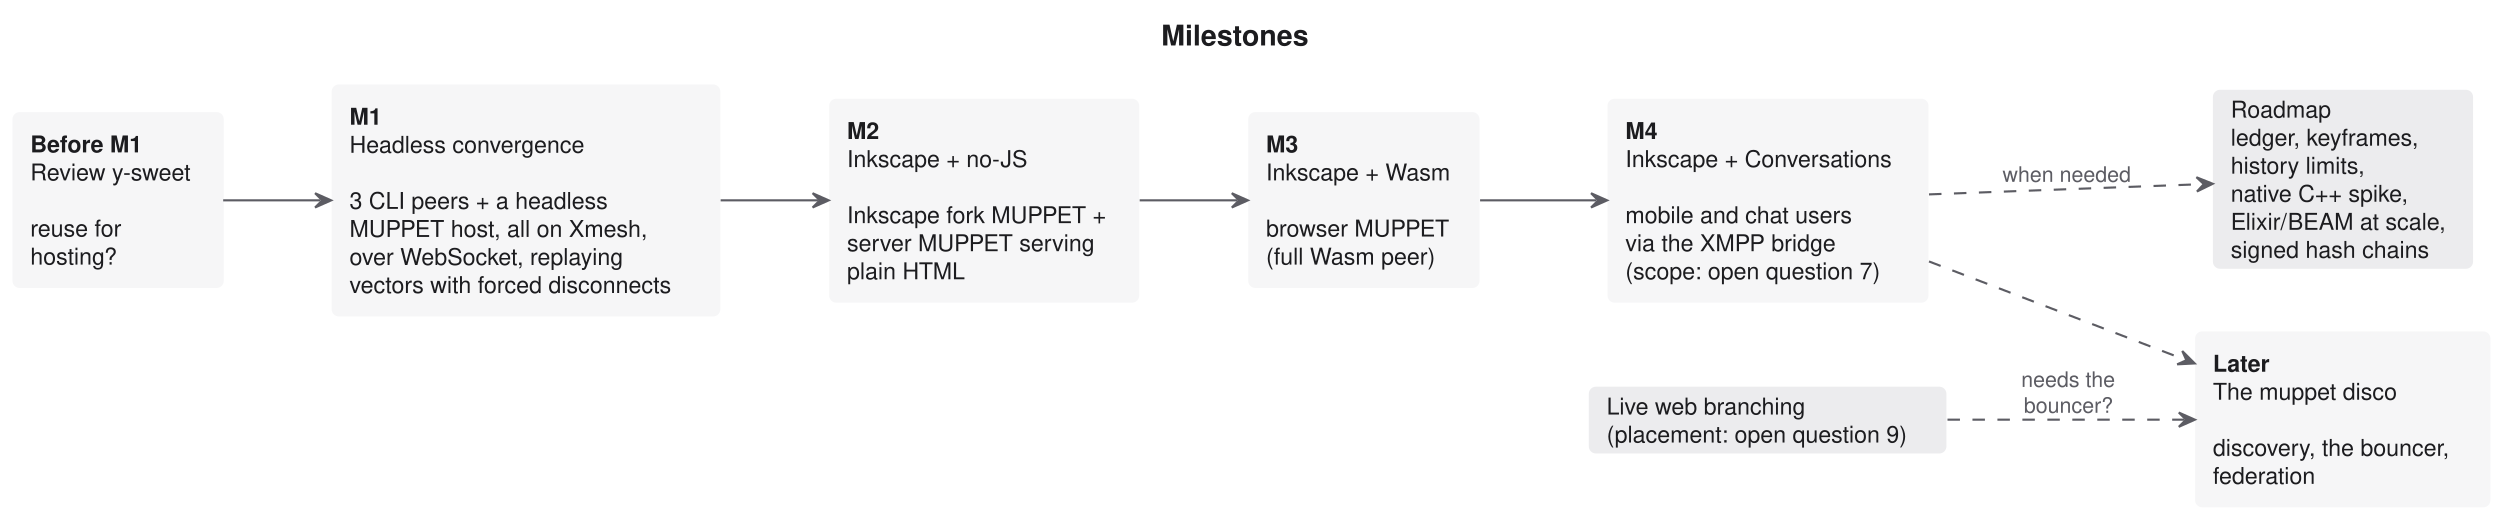
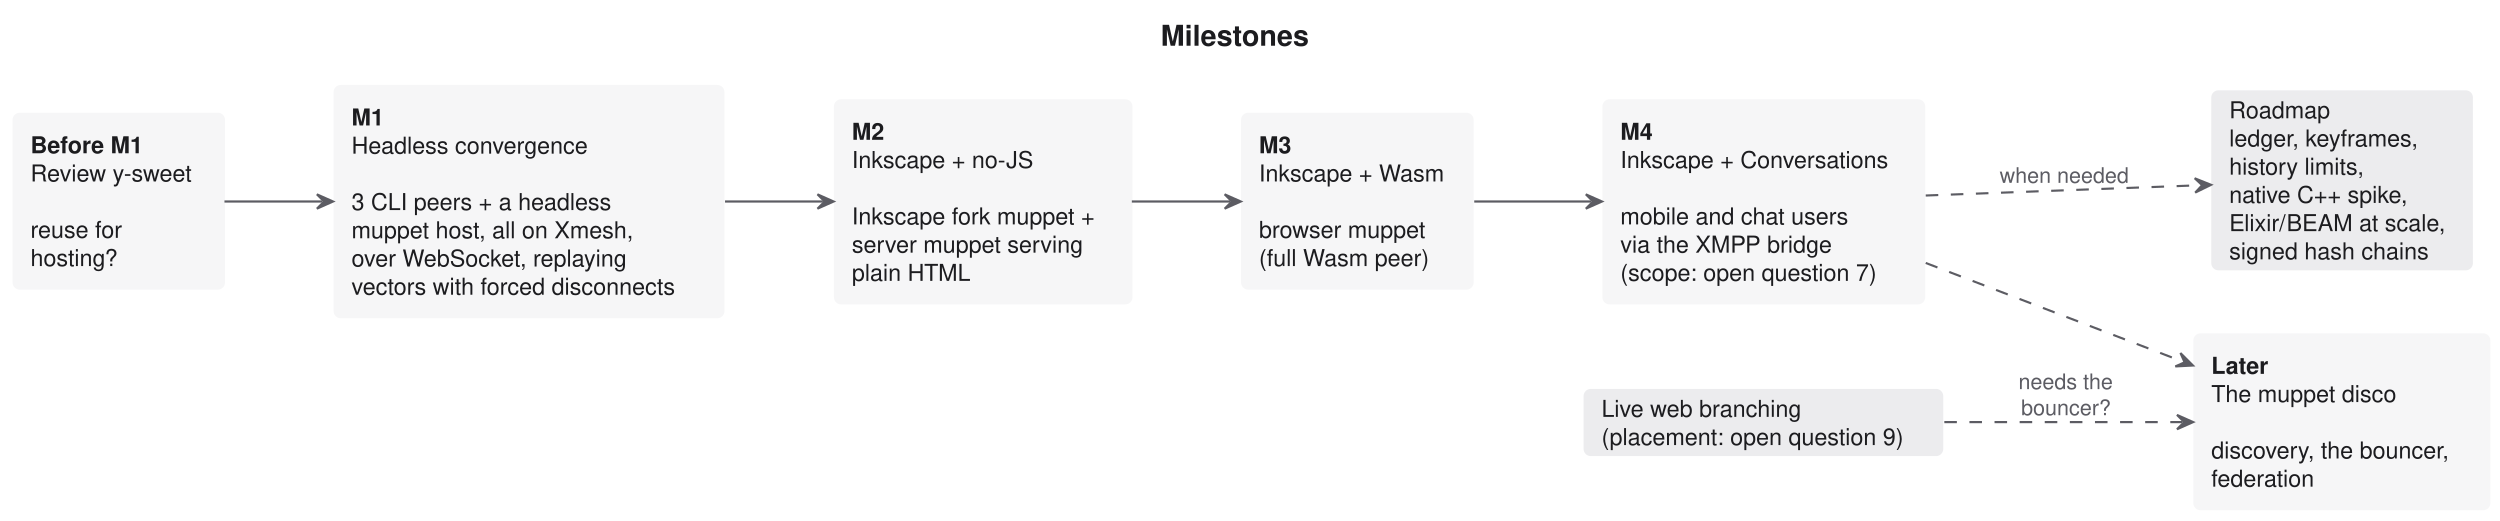
- <svg xmlns="http://www.w3.org/2000/svg" contentStyleType="text/css" data-diagram-type="DESCRIPTION" height="290px" preserveAspectRatio="none" style="width:1402px;height:290px;" version="1.1" viewBox="0 0 1402 290" width="1402px" zoomAndPan="magnify">
+ <svg xmlns="http://www.w3.org/2000/svg" contentStyleType="text/css" data-diagram-type="DESCRIPTION" height="290px" preserveAspectRatio="none" style="width:1394px;height:290px;" version="1.1" viewBox="0 0 1394 290" width="1394px" zoomAndPan="magnify">
  <defs />
  <g>
    <g class="title" data-source-line="2">
-       <text fill="#1C1C1F" font-family="Helvetica" font-size="16" font-weight="bold" lengthAdjust="spacing" textLength="86.195" x="651.213" y="25.5">Milestones</text>
+       <text fill="#1C1C1F" font-family="Helvetica" font-size="16" font-weight="bold" lengthAdjust="spacing" textLength="86.195" x="647.213" y="25.5">Milestones</text>
    </g>
    <g class="entity" data-entity="m0" data-source-line="6" data-uid="ent0002" id="entity_m0">
      <rect fill="#F6F6F7" height="98.647" rx="4" ry="4" width="118.471" x="7" y="62.859" />
      <text fill="#1C1C1F" font-family="Helvetica" font-size="13" font-weight="bold" lengthAdjust="spacing" textLength="63.324" x="17" y="85.453">Before M1</text>
      <text fill="#1C1C1F" font-family="Helvetica" font-size="13" lengthAdjust="spacing" textLength="98.471" x="17" y="101.183">Review y-sweet</text>
      <text fill="#1C1C1F" font-family="Helvetica" font-size="13" lengthAdjust="spacing" textLength="3.656" x="17" y="116.912"> </text>
      <text fill="#1C1C1F" font-family="Helvetica" font-size="13" lengthAdjust="spacing" textLength="55.758" x="17" y="132.642">reuse for</text>
      <text fill="#1C1C1F" font-family="Helvetica" font-size="13" lengthAdjust="spacing" textLength="52.044" x="17" y="148.371">hosting?</text>
    </g>
    <g class="entity" data-entity="m1" data-source-line="7" data-uid="ent0003" id="entity_m1">
      <rect fill="#F6F6F7" height="130.106" rx="4" ry="4" width="217.952" x="186" y="47.359" />
      <text fill="#1C1C1F" font-family="Helvetica" font-size="13" font-weight="bold" lengthAdjust="spacing" textLength="17.716" x="196" y="69.953">M1</text>
      <text fill="#1C1C1F" font-family="Helvetica" font-size="13" lengthAdjust="spacing" textLength="141.527" x="196" y="85.683">Headless convergence</text>
      <text fill="#1C1C1F" font-family="Helvetica" font-size="13" lengthAdjust="spacing" textLength="3.656" x="196" y="101.412"> </text>
      <text fill="#1C1C1F" font-family="Helvetica" font-size="13" lengthAdjust="spacing" textLength="152.401" x="196" y="117.142">3 CLI peers + a headless</text>
-       <text fill="#1C1C1F" font-family="Helvetica" font-size="13" lengthAdjust="spacing" textLength="174.395" x="196" y="132.871">MUPPET host, all on Xmesh,</text>
+       <text fill="#1C1C1F" font-family="Helvetica" font-size="13" lengthAdjust="spacing" textLength="166.994" x="196" y="132.871">muppet host, all on Xmesh,</text>
      <text fill="#1C1C1F" font-family="Helvetica" font-size="13" lengthAdjust="spacing" textLength="166.499" x="196" y="148.601">over WebSocket, replaying</text>
      <text fill="#1C1C1F" font-family="Helvetica" font-size="13" lengthAdjust="spacing" textLength="197.952" x="196" y="164.33">vectors with forced disconnects</text>
    </g>
    <g class="entity" data-entity="m2" data-source-line="8" data-uid="ent0004" id="entity_m2">
-       <rect fill="#F6F6F7" height="114.377" rx="4" ry="4" width="173.867" x="465" y="55.359" />
+       <rect fill="#F6F6F7" height="114.377" rx="4" ry="4" width="166.466" x="465" y="55.359" />
      <text fill="#1C1C1F" font-family="Helvetica" font-size="13" font-weight="bold" lengthAdjust="spacing" textLength="20.3" x="475" y="77.953">M2</text>
      <text fill="#1C1C1F" font-family="Helvetica" font-size="13" lengthAdjust="spacing" textLength="108.564" x="475" y="93.683">Inkscape + no-JS</text>
      <text fill="#1C1C1F" font-family="Helvetica" font-size="13" lengthAdjust="spacing" textLength="3.656" x="475" y="109.412"> </text>
-       <text fill="#1C1C1F" font-family="Helvetica" font-size="13" lengthAdjust="spacing" textLength="153.867" x="475" y="125.142">Inkscape fork MUPPET +</text>
-       <text fill="#1C1C1F" font-family="Helvetica" font-size="13" lengthAdjust="spacing" textLength="146.098" x="475" y="140.871">server MUPPET serving</text>
+       <text fill="#1C1C1F" font-family="Helvetica" font-size="13" lengthAdjust="spacing" textLength="146.466" x="475" y="125.142">Inkscape fork muppet +</text>
+       <text fill="#1C1C1F" font-family="Helvetica" font-size="13" lengthAdjust="spacing" textLength="138.696" x="475" y="140.871">server muppet serving</text>
      <text fill="#1C1C1F" font-family="Helvetica" font-size="13" lengthAdjust="spacing" textLength="70.04" x="475" y="156.601">plain HTML</text>
    </g>
    <g class="entity" data-entity="m3" data-source-line="9" data-uid="ent0005" id="entity_m3">
-       <rect fill="#F6F6F7" height="98.647" rx="4" ry="4" width="129.707" x="700" y="62.859" />
-       <text fill="#1C1C1F" font-family="Helvetica" font-size="13" font-weight="bold" lengthAdjust="spacing" textLength="20.503" x="710" y="85.453">M3</text>
-       <text fill="#1C1C1F" font-family="Helvetica" font-size="13" lengthAdjust="spacing" textLength="109.707" x="710" y="101.183">Inkscape + Wasm</text>
-       <text fill="#1C1C1F" font-family="Helvetica" font-size="13" lengthAdjust="spacing" textLength="3.656" x="710" y="116.912"> </text>
-       <text fill="#1C1C1F" font-family="Helvetica" font-size="13" lengthAdjust="spacing" textLength="108.507" x="710" y="132.642">browser MUPPET</text>
-       <text fill="#1C1C1F" font-family="Helvetica" font-size="13" lengthAdjust="spacing" textLength="101.962" x="710" y="148.371">(full Wasm peer)</text>
+       <rect fill="#F6F6F7" height="98.647" rx="4" ry="4" width="129.707" x="692" y="62.859" />
+       <text fill="#1C1C1F" font-family="Helvetica" font-size="13" font-weight="bold" lengthAdjust="spacing" textLength="20.503" x="702" y="85.453">M3</text>
+       <text fill="#1C1C1F" font-family="Helvetica" font-size="13" lengthAdjust="spacing" textLength="109.707" x="702" y="101.183">Inkscape + Wasm</text>
+       <text fill="#1C1C1F" font-family="Helvetica" font-size="13" lengthAdjust="spacing" textLength="3.656" x="702" y="116.912"> </text>
+       <text fill="#1C1C1F" font-family="Helvetica" font-size="13" lengthAdjust="spacing" textLength="101.106" x="702" y="132.642">browser muppet</text>
+       <text fill="#1C1C1F" font-family="Helvetica" font-size="13" lengthAdjust="spacing" textLength="101.962" x="702" y="148.371">(full Wasm peer)</text>
    </g>
    <g class="entity" data-entity="m4" data-source-line="10" data-uid="ent0006" id="entity_m4">
-       <rect fill="#F6F6F7" height="114.377" rx="4" ry="4" width="179.999" x="901.5" y="55.359" />
-       <text fill="#1C1C1F" font-family="Helvetica" font-size="13" font-weight="bold" lengthAdjust="spacing" textLength="20.903" x="911.5" y="77.953">M4</text>
-       <text fill="#1C1C1F" font-family="Helvetica" font-size="13" lengthAdjust="spacing" textLength="159.999" x="911.5" y="93.683">Inkscape + Conversations</text>
-       <text fill="#1C1C1F" font-family="Helvetica" font-size="13" lengthAdjust="spacing" textLength="3.656" x="911.5" y="109.412"> </text>
-       <text fill="#1C1C1F" font-family="Helvetica" font-size="13" lengthAdjust="spacing" textLength="135.478" x="911.5" y="125.142">mobile and chat users</text>
-       <text fill="#1C1C1F" font-family="Helvetica" font-size="13" lengthAdjust="spacing" textLength="124.973" x="911.5" y="140.871">via the XMPP bridge</text>
-       <text fill="#1C1C1F" font-family="Helvetica" font-size="13" lengthAdjust="spacing" textLength="153.156" x="911.5" y="156.601">(scope: open question 7)</text>
+       <rect fill="#F6F6F7" height="114.377" rx="4" ry="4" width="179.999" x="893.5" y="55.359" />
+       <text fill="#1C1C1F" font-family="Helvetica" font-size="13" font-weight="bold" lengthAdjust="spacing" textLength="20.903" x="903.5" y="77.953">M4</text>
+       <text fill="#1C1C1F" font-family="Helvetica" font-size="13" lengthAdjust="spacing" textLength="159.999" x="903.5" y="93.683">Inkscape + Conversations</text>
+       <text fill="#1C1C1F" font-family="Helvetica" font-size="13" lengthAdjust="spacing" textLength="3.656" x="903.5" y="109.412"> </text>
+       <text fill="#1C1C1F" font-family="Helvetica" font-size="13" lengthAdjust="spacing" textLength="135.478" x="903.5" y="125.142">mobile and chat users</text>
+       <text fill="#1C1C1F" font-family="Helvetica" font-size="13" lengthAdjust="spacing" textLength="124.973" x="903.5" y="140.871">via the XMPP bridge</text>
+       <text fill="#1C1C1F" font-family="Helvetica" font-size="13" lengthAdjust="spacing" textLength="153.156" x="903.5" y="156.601">(scope: open question 7)</text>
    </g>
    <g class="entity" data-entity="disco" data-source-line="12" data-uid="ent0007" id="entity_disco">
-       <rect fill="#F6F6F7" height="98.647" rx="4" ry="4" width="165.622" x="1231" y="185.859" />
-       <text fill="#1C1C1F" font-family="Helvetica" font-size="13" font-weight="bold" lengthAdjust="spacing" textLength="32.697" x="1241" y="208.453">Later</text>
-       <text fill="#1C1C1F" font-family="Helvetica" font-size="13" lengthAdjust="spacing" textLength="110.989" x="1241" y="224.183">The muppet disco</text>
-       <text fill="#1C1C1F" font-family="Helvetica" font-size="13" lengthAdjust="spacing" textLength="3.656" x="1241" y="239.912"> </text>
-       <text fill="#1C1C1F" font-family="Helvetica" font-size="13" lengthAdjust="spacing" textLength="145.622" x="1241" y="255.642">discovery, the bouncer,</text>
-       <text fill="#1C1C1F" font-family="Helvetica" font-size="13" lengthAdjust="spacing" textLength="63.001" x="1241" y="271.371">federation</text>
+       <rect fill="#F6F6F7" height="98.647" rx="4" ry="4" width="165.622" x="1223" y="185.859" />
+       <text fill="#1C1C1F" font-family="Helvetica" font-size="13" font-weight="bold" lengthAdjust="spacing" textLength="32.697" x="1233" y="208.453">Later</text>
+       <text fill="#1C1C1F" font-family="Helvetica" font-size="13" lengthAdjust="spacing" textLength="110.989" x="1233" y="224.183">The muppet disco</text>
+       <text fill="#1C1C1F" font-family="Helvetica" font-size="13" lengthAdjust="spacing" textLength="3.656" x="1233" y="239.912"> </text>
+       <text fill="#1C1C1F" font-family="Helvetica" font-size="13" lengthAdjust="spacing" textLength="145.622" x="1233" y="255.642">discovery, the bouncer,</text>
+       <text fill="#1C1C1F" font-family="Helvetica" font-size="13" lengthAdjust="spacing" textLength="63.001" x="1233" y="271.371">federation</text>
    </g>
    <g class="entity" data-entity="gw" data-source-line="13" data-uid="ent0008" id="entity_gw">
-       <rect fill="#ECECEE" height="37.459" rx="4" ry="4" width="200.553" x="891" y="216.859" />
-       <text fill="#1C1C1F" font-family="Helvetica" font-size="13" lengthAdjust="spacing" textLength="120.624" x="901" y="232.453">Live web branching</text>
-       <text fill="#1C1C1F" font-family="Helvetica" font-size="13" lengthAdjust="spacing" textLength="180.553" x="901" y="248.183">(placement: open question 9)</text>
+       <rect fill="#ECECEE" height="37.459" rx="4" ry="4" width="200.553" x="883" y="216.859" />
+       <text fill="#1C1C1F" font-family="Helvetica" font-size="13" lengthAdjust="spacing" textLength="120.624" x="893" y="232.453">Live web branching</text>
+       <text fill="#1C1C1F" font-family="Helvetica" font-size="13" lengthAdjust="spacing" textLength="180.553" x="893" y="248.183">(placement: open question 9)</text>
    </g>
    <g class="entity" data-entity="rm" data-source-line="15" data-uid="ent0009" id="entity_rm">
-       <rect fill="#ECECEE" height="100.377" rx="4" ry="4" width="145.893" x="1241" y="50.359" />
-       <text fill="#1C1C1F" font-family="Helvetica" font-size="13" lengthAdjust="spacing" textLength="58.068" x="1251" y="65.953">Roadmap</text>
-       <text fill="#1C1C1F" font-family="Helvetica" font-size="13" lengthAdjust="spacing" textLength="115.134" x="1251" y="81.683">ledger, keyframes,</text>
-       <text fill="#1C1C1F" font-family="Helvetica" font-size="13" lengthAdjust="spacing" textLength="81.294" x="1251" y="97.412">history limits,</text>
-       <text fill="#1C1C1F" font-family="Helvetica" font-size="13" lengthAdjust="spacing" textLength="107.707" x="1251" y="113.142">native C++ spike,</text>
-       <text fill="#1C1C1F" font-family="Helvetica" font-size="13" lengthAdjust="spacing" textLength="125.893" x="1251" y="128.871">Elixir/BEAM at scale,</text>
-       <text fill="#1C1C1F" font-family="Helvetica" font-size="13" lengthAdjust="spacing" textLength="118.155" x="1251" y="144.601">signed hash chains</text>
+       <rect fill="#ECECEE" height="100.377" rx="4" ry="4" width="145.893" x="1233" y="50.359" />
+       <text fill="#1C1C1F" font-family="Helvetica" font-size="13" lengthAdjust="spacing" textLength="58.068" x="1243" y="65.953">Roadmap</text>
+       <text fill="#1C1C1F" font-family="Helvetica" font-size="13" lengthAdjust="spacing" textLength="115.134" x="1243" y="81.683">ledger, keyframes,</text>
+       <text fill="#1C1C1F" font-family="Helvetica" font-size="13" lengthAdjust="spacing" textLength="81.294" x="1243" y="97.412">history limits,</text>
+       <text fill="#1C1C1F" font-family="Helvetica" font-size="13" lengthAdjust="spacing" textLength="107.707" x="1243" y="113.142">native C++ spike,</text>
+       <text fill="#1C1C1F" font-family="Helvetica" font-size="13" lengthAdjust="spacing" textLength="125.893" x="1243" y="128.871">Elixir/BEAM at scale,</text>
+       <text fill="#1C1C1F" font-family="Helvetica" font-size="13" lengthAdjust="spacing" textLength="118.155" x="1243" y="144.601">signed hash chains</text>
    </g>
    <g class="link" data-entity-1="m0" data-entity-2="m1" data-source-line="17" data-uid="lnk10" id="link_m0_m1">
      <path d="M125.16,112.359 C143.69,112.359 158.81,112.359 179.7,112.359" fill="none" id="m0-to-m1" style="stroke:#5C5C63;stroke-width:1.2;" />
      <polygon fill="#5C5C63" points="185.7,112.359,176.7,108.359,180.7,112.359,176.7,116.359,185.7,112.359" style="stroke:#5C5C63;stroke-width:1.2;" />
    </g>
    <g class="link" data-entity-1="m1" data-entity-2="m2" data-source-line="18" data-uid="lnk11" id="link_m1_m2">
-       <path d="M404.14,112.359 C424.37,112.359 439.26,112.359 458.72,112.359" fill="none" id="m1-to-m2" style="stroke:#5C5C63;stroke-width:1.2;" />
-       <polygon fill="#5C5C63" points="464.72,112.359,455.72,108.359,459.72,112.359,455.72,116.359,464.72,112.359" style="stroke:#5C5C63;stroke-width:1.2;" />
+       <path d="M404.27,112.359 C424.57,112.359 439.48,112.359 458.83,112.359" fill="none" id="m1-to-m2" style="stroke:#5C5C63;stroke-width:1.2;" />
+       <polygon fill="#5C5C63" points="464.83,112.359,455.83,108.359,459.83,112.359,455.83,116.359,464.83,112.359" style="stroke:#5C5C63;stroke-width:1.2;" />
    </g>
    <g class="link" data-entity-1="m2" data-entity-2="m3" data-source-line="19" data-uid="lnk12" id="link_m2_m3">
-       <path d="M639.13,112.359 C659.41,112.359 674.68,112.359 693.81,112.359" fill="none" id="m2-to-m3" style="stroke:#5C5C63;stroke-width:1.2;" />
-       <polygon fill="#5C5C63" points="699.81,112.359,690.81,108.359,694.81,112.359,690.81,116.359,699.81,112.359" style="stroke:#5C5C63;stroke-width:1.2;" />
+       <path d="M631.11,112.359 C651.31,112.359 666.66,112.359 685.87,112.359" fill="none" id="m2-to-m3" style="stroke:#5C5C63;stroke-width:1.2;" />
+       <polygon fill="#5C5C63" points="691.87,112.359,682.87,108.359,686.87,112.359,682.87,116.359,691.87,112.359" style="stroke:#5C5C63;stroke-width:1.2;" />
    </g>
    <g class="link" data-entity-1="m3" data-entity-2="m4" data-source-line="20" data-uid="lnk13" id="link_m3_m4">
-       <path d="M830.03,112.359 C852.19,112.359 871.45,112.359 895.27,112.359" fill="none" id="m3-to-m4" style="stroke:#5C5C63;stroke-width:1.2;" />
-       <polygon fill="#5C5C63" points="901.27,112.359,892.27,108.359,896.27,112.359,892.27,116.359,901.27,112.359" style="stroke:#5C5C63;stroke-width:1.2;" />
+       <path d="M822.03,112.359 C844.19,112.359 863.45,112.359 887.27,112.359" fill="none" id="m3-to-m4" style="stroke:#5C5C63;stroke-width:1.2;" />
+       <polygon fill="#5C5C63" points="893.27,112.359,884.27,108.359,888.27,112.359,884.27,116.359,893.27,112.359" style="stroke:#5C5C63;stroke-width:1.2;" />
    </g>
    <g class="link" data-entity-1="m4" data-entity-2="disco" data-source-line="21" data-uid="lnk14" id="link_m4_disco">
-       <path d="M1081.78,146.619 C1128.45,164.539 1179.599,184.159 1225.188,201.659" fill="none" id="m4-to-disco" style="stroke:#5C5C63;stroke-width:1.2;stroke-dasharray:7,7;" />
-       <polygon fill="#5C5C63" points="1230.79,203.809,1223.821,196.85,1226.122,202.018,1220.954,204.319,1230.79,203.809" style="stroke:#5C5C63;stroke-width:1.2;" />
+       <path d="M1073.78,146.619 C1120.45,164.539 1171.599,184.159 1217.188,201.659" fill="none" id="m4-to-disco" style="stroke:#5C5C63;stroke-width:1.2;stroke-dasharray:7,7;" />
+       <polygon fill="#5C5C63" points="1222.79,203.809,1215.821,196.85,1218.122,202.018,1212.954,204.319,1222.79,203.809" style="stroke:#5C5C63;stroke-width:1.2;" />
    </g>
    <g class="link" data-entity-1="gw" data-entity-2="disco" data-source-line="22" data-uid="lnk15" id="link_gw_disco">
-       <path d="M1092.15,235.359 C1136.71,235.359 1182.6,235.359 1224.89,235.359" fill="none" id="gw-to-disco" style="stroke:#5C5C63;stroke-width:1.2;stroke-dasharray:7,7;" />
-       <polygon fill="#5C5C63" points="1230.89,235.359,1221.89,231.359,1225.89,235.359,1221.89,239.359,1230.89,235.359" style="stroke:#5C5C63;stroke-width:1.2;" />
-       <text fill="#5C5C63" font-family="Helvetica" font-size="12" lengthAdjust="spacing" textLength="56.156" x="1133.5" y="216.984">needs the</text>
-       <text fill="#5C5C63" font-family="Helvetica" font-size="12" lengthAdjust="spacing" textLength="53.232" x="1134.962" y="231.504">bouncer?</text>
+       <path d="M1084.15,235.359 C1128.71,235.359 1174.6,235.359 1216.89,235.359" fill="none" id="gw-to-disco" style="stroke:#5C5C63;stroke-width:1.2;stroke-dasharray:7,7;" />
+       <polygon fill="#5C5C63" points="1222.89,235.359,1213.89,231.359,1217.89,235.359,1213.89,239.359,1222.89,235.359" style="stroke:#5C5C63;stroke-width:1.2;" />
+       <text fill="#5C5C63" font-family="Helvetica" font-size="12" lengthAdjust="spacing" textLength="56.156" x="1125.5" y="216.984">needs the</text>
+       <text fill="#5C5C63" font-family="Helvetica" font-size="12" lengthAdjust="spacing" textLength="53.232" x="1126.962" y="231.504">bouncer?</text>
    </g>
    <g class="link" data-entity-1="m4" data-entity-2="rm" data-source-line="23" data-uid="lnk16" id="link_m4_rm">
-       <path d="M1081.78,109.019 C1131.97,107.139 1187.814,105.043 1234.904,103.284" fill="none" id="m4-to-rm" style="stroke:#5C5C63;stroke-width:1.2;stroke-dasharray:7,7;" />
-       <polygon fill="#5C5C63" points="1240.9,103.059,1231.757,99.398,1235.903,103.246,1232.056,107.393,1240.9,103.059" style="stroke:#5C5C63;stroke-width:1.2;" />
-       <text fill="#5C5C63" font-family="Helvetica" font-size="12" lengthAdjust="spacing" textLength="77.15" x="1123" y="101.984">when needed</text>
+       <path d="M1073.78,109.019 C1123.97,107.139 1179.814,105.043 1226.904,103.284" fill="none" id="m4-to-rm" style="stroke:#5C5C63;stroke-width:1.2;stroke-dasharray:7,7;" />
+       <polygon fill="#5C5C63" points="1232.9,103.059,1223.757,99.398,1227.903,103.246,1224.056,107.393,1232.9,103.059" style="stroke:#5C5C63;stroke-width:1.2;" />
+       <text fill="#5C5C63" font-family="Helvetica" font-size="12" lengthAdjust="spacing" textLength="77.15" x="1115" y="101.984">when needed</text>
    </g>
  </g>
</svg>
